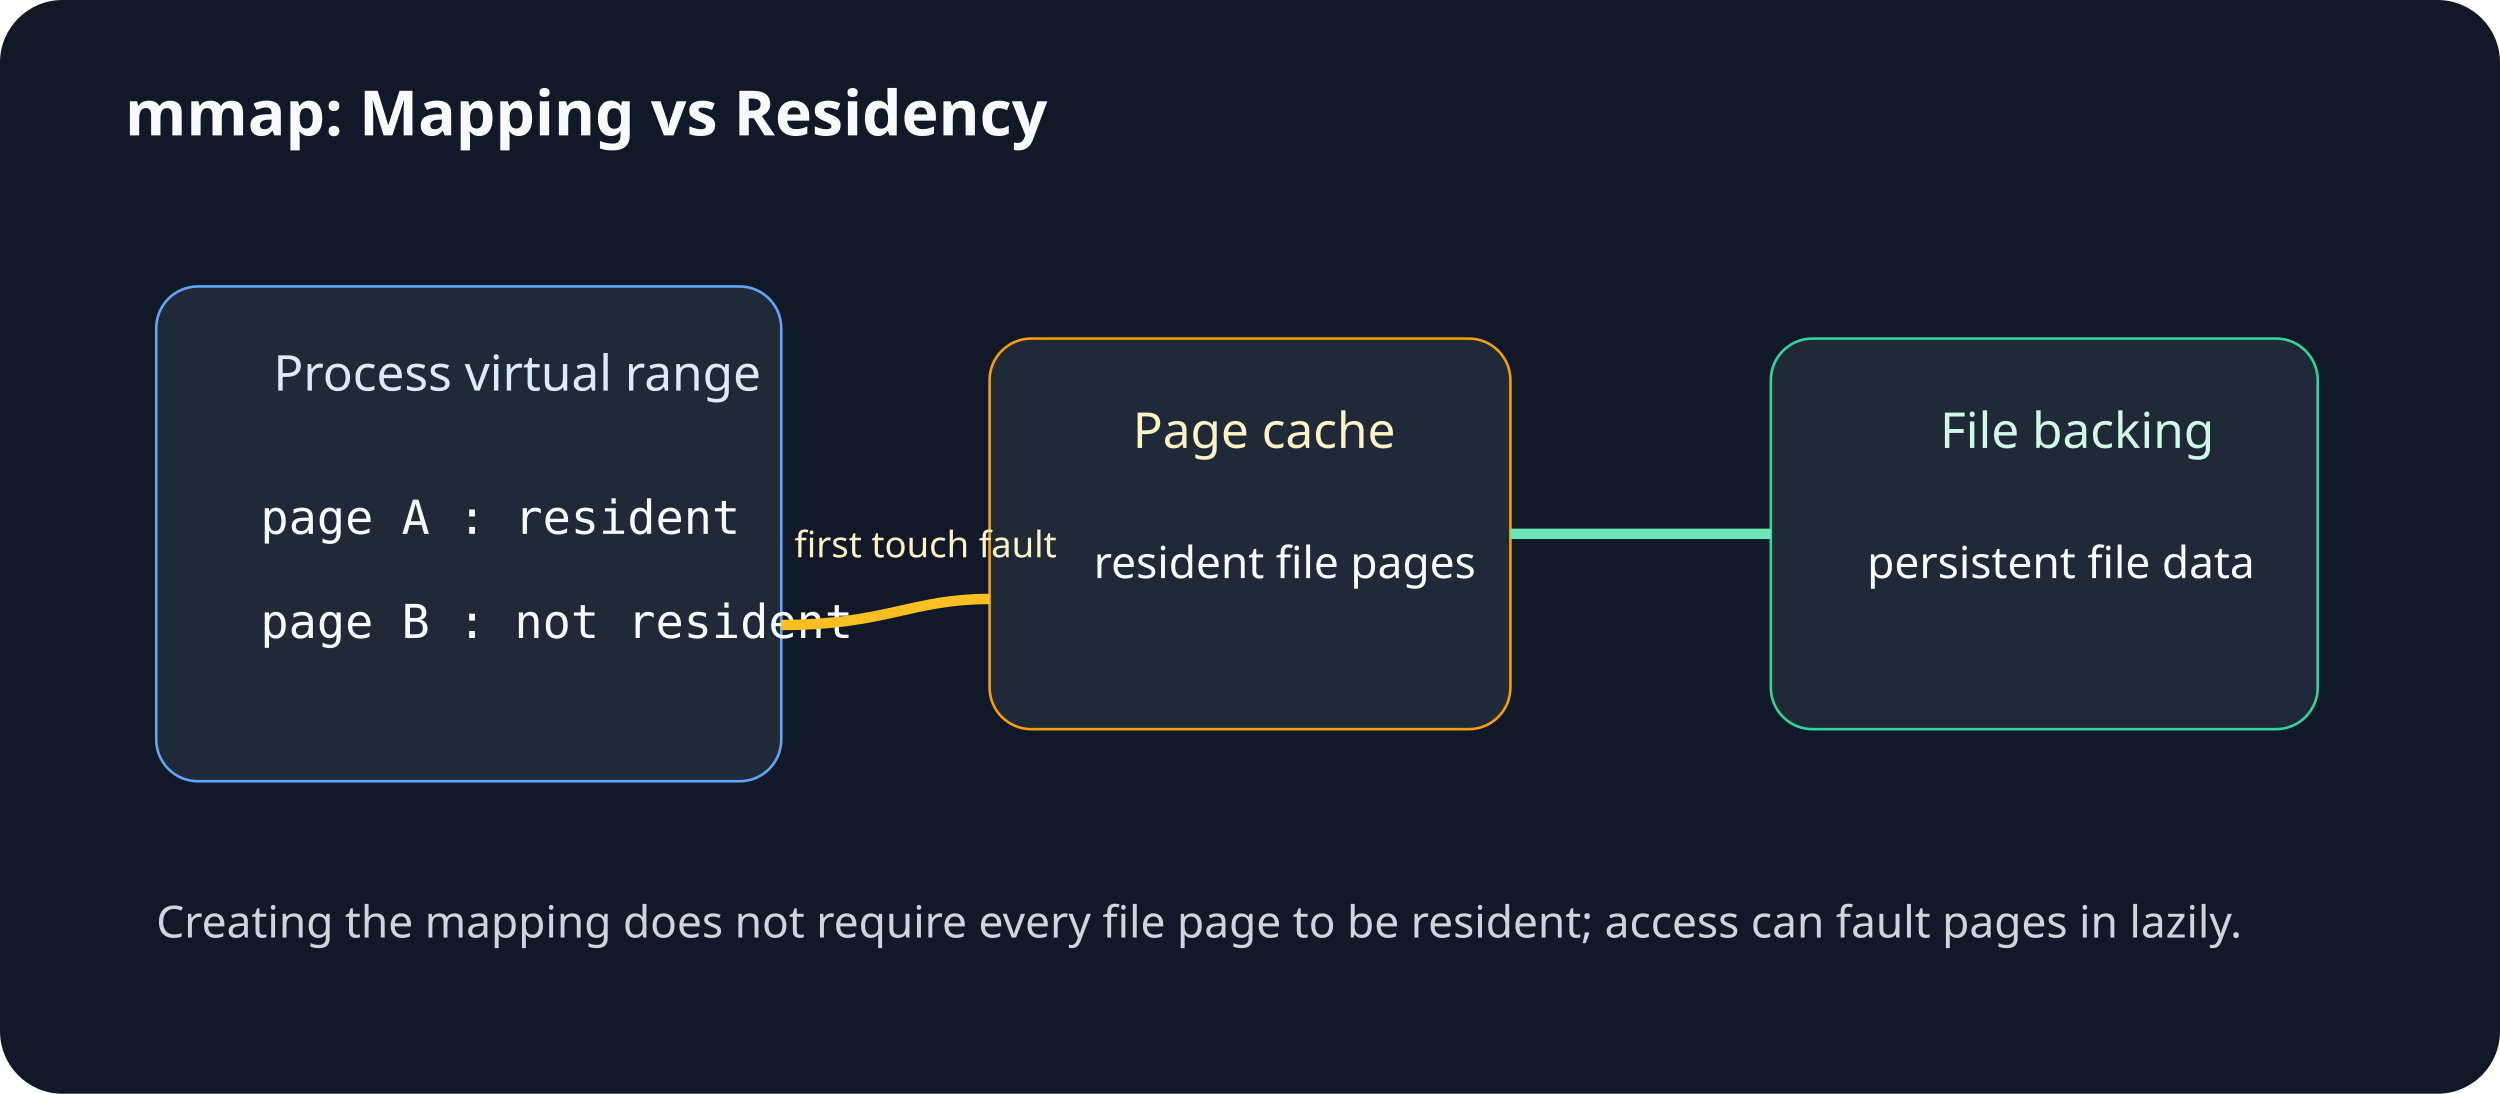
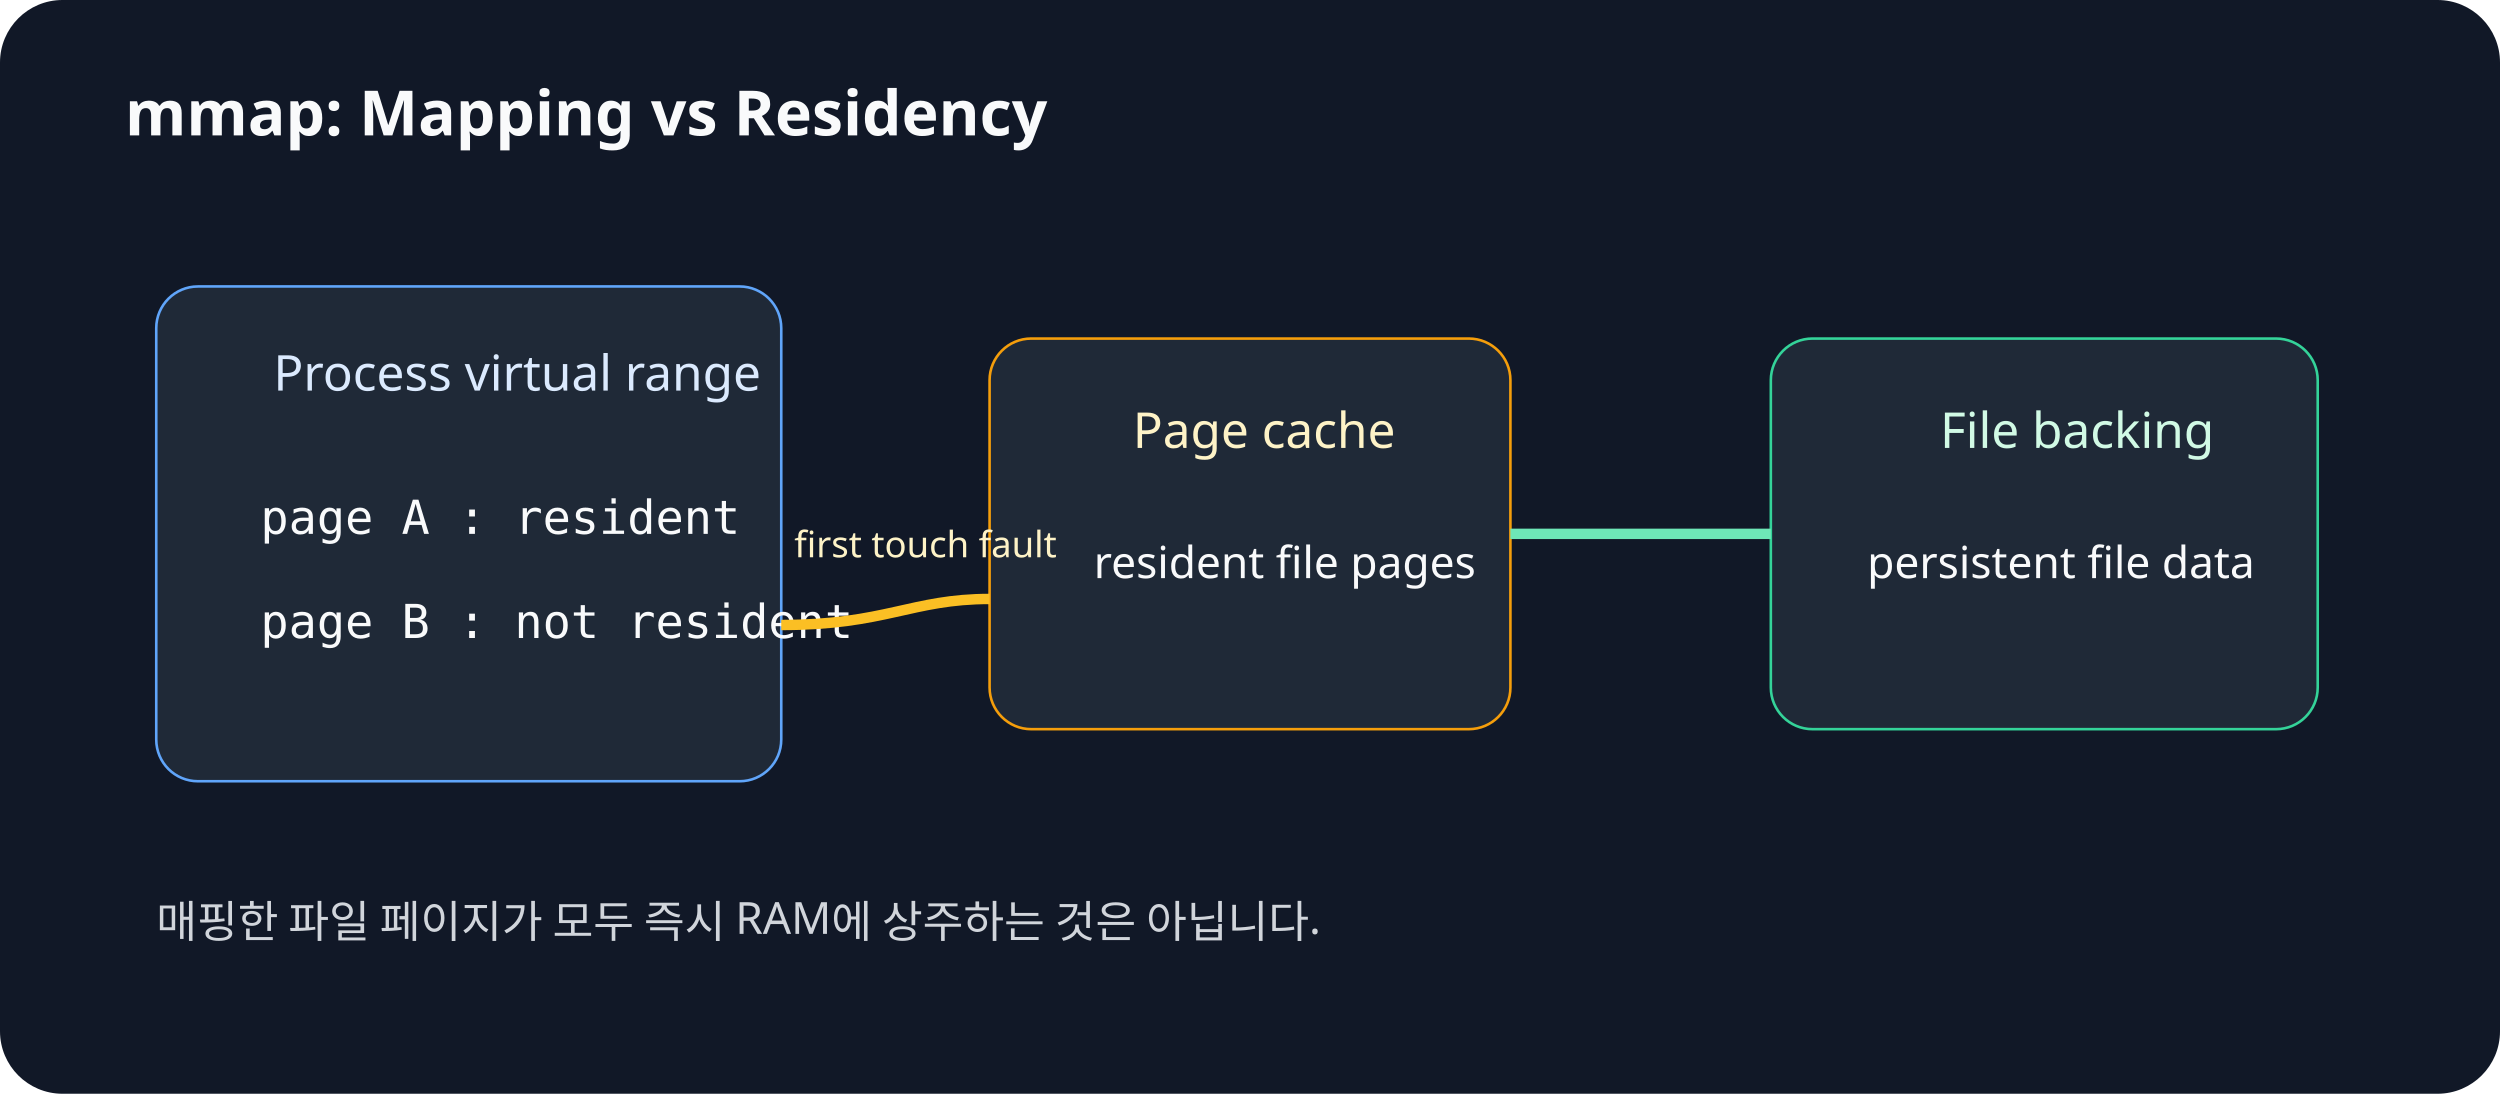
<svg xmlns="http://www.w3.org/2000/svg" role="img" aria-labelledby="os-a11y-title os-a11y-desc" width="960" height="420" viewBox="0 0 960 420">
  <rect width="960" height="420" rx="24" fill="#111827" />
  <text x="48" y="52" fill="#f9fafb" font-size="24" font-family="sans-serif" font-weight="700">mmap: Mapping vs Residency</text>
  <rect x="60" y="110" width="240" height="190" rx="16" fill="#1f2937" stroke="#60a5fa" />
  <text x="105" y="150" fill="#dbeafe" font-size="19" font-family="sans-serif">Process virtual range</text>
  <text x="100" y="205" fill="#f9fafb" font-size="18" font-family="monospace">page A : resident</text>
  <text x="100" y="245" fill="#f9fafb" font-size="18" font-family="monospace">page B : not resident</text>
  <rect x="380" y="130" width="200" height="150" rx="16" fill="#1f2937" stroke="#f59e0b" />
  <text x="435" y="172" fill="#fef3c7" font-size="19" font-family="sans-serif">Page cache</text>
  <text x="420" y="222" fill="#f9fafb" font-size="17" font-family="sans-serif">resident file pages</text>
  <rect x="680" y="130" width="210" height="150" rx="16" fill="#1f2937" stroke="#34d399" />
  <text x="745" y="172" fill="#d1fae5" font-size="19" font-family="sans-serif">File backing</text>
  <text x="717" y="222" fill="#f9fafb" font-size="17" font-family="sans-serif">persistent file data</text>
  <path d="M300 240 C340 240 350 230 380 230" stroke="#fbbf24" stroke-width="4" fill="none" />
  <text x="305" y="214" fill="#fef3c7" font-size="14" font-family="sans-serif">first touch fault</text>
  <path d="M580 205 L680 205" stroke="#6ee7b7" stroke-width="4" />
-   <text x="60" y="360" fill="#d1d5db" font-size="17" font-family="sans-serif">Creating the mapping does not require every file page to be resident; access can fault pages in lazily.</text>
+   <text x="60" y="360" fill="#d1d5db" font-size="17" font-family="sans-serif">매핑한 파일 페이지가 모두 즉시 RAM에 상주하는 것은 아닙니다.</text>
  <style id="os-prefers-light">
@media (prefers-color-scheme: light){

[fill="#111827"]{fill:#f9fafb}
[stroke="#111827"]{stroke:#f9fafb}
[fill="#f9fafb"]{fill:#202632}
[stroke="#f9fafb"]{stroke:#202632}
[fill="#1f2937"]{fill:#edf0f4}
[stroke="#1f2937"]{stroke:#edf0f4}
[fill="#60a5fa"]{fill:#245bb0}
[stroke="#60a5fa"]{stroke:#245bb0}
[fill="#dbeafe"]{fill:#204c8a}
[stroke="#dbeafe"]{stroke:#204c8a}
[fill="#f59e0b"]{fill:#936200}
[stroke="#f59e0b"]{stroke:#936200}
[fill="#fef3c7"]{fill:#764e00}
[stroke="#fef3c7"]{stroke:#764e00}
[fill="#34d399"]{fill:#167249}
[stroke="#34d399"]{stroke:#167249}
[fill="#d1fae5"]{fill:#165a3d}
[stroke="#d1fae5"]{stroke:#165a3d}
[fill="#fbbf24"]{fill:#936200}
[stroke="#fbbf24"]{stroke:#936200}
[fill="#6ee7b7"]{fill:#167249}
[stroke="#6ee7b7"]{stroke:#167249}
[fill="#d1d5db"]{fill:#405067}
[stroke="#d1d5db"]{stroke:#405067}
}
</style>
</svg>
